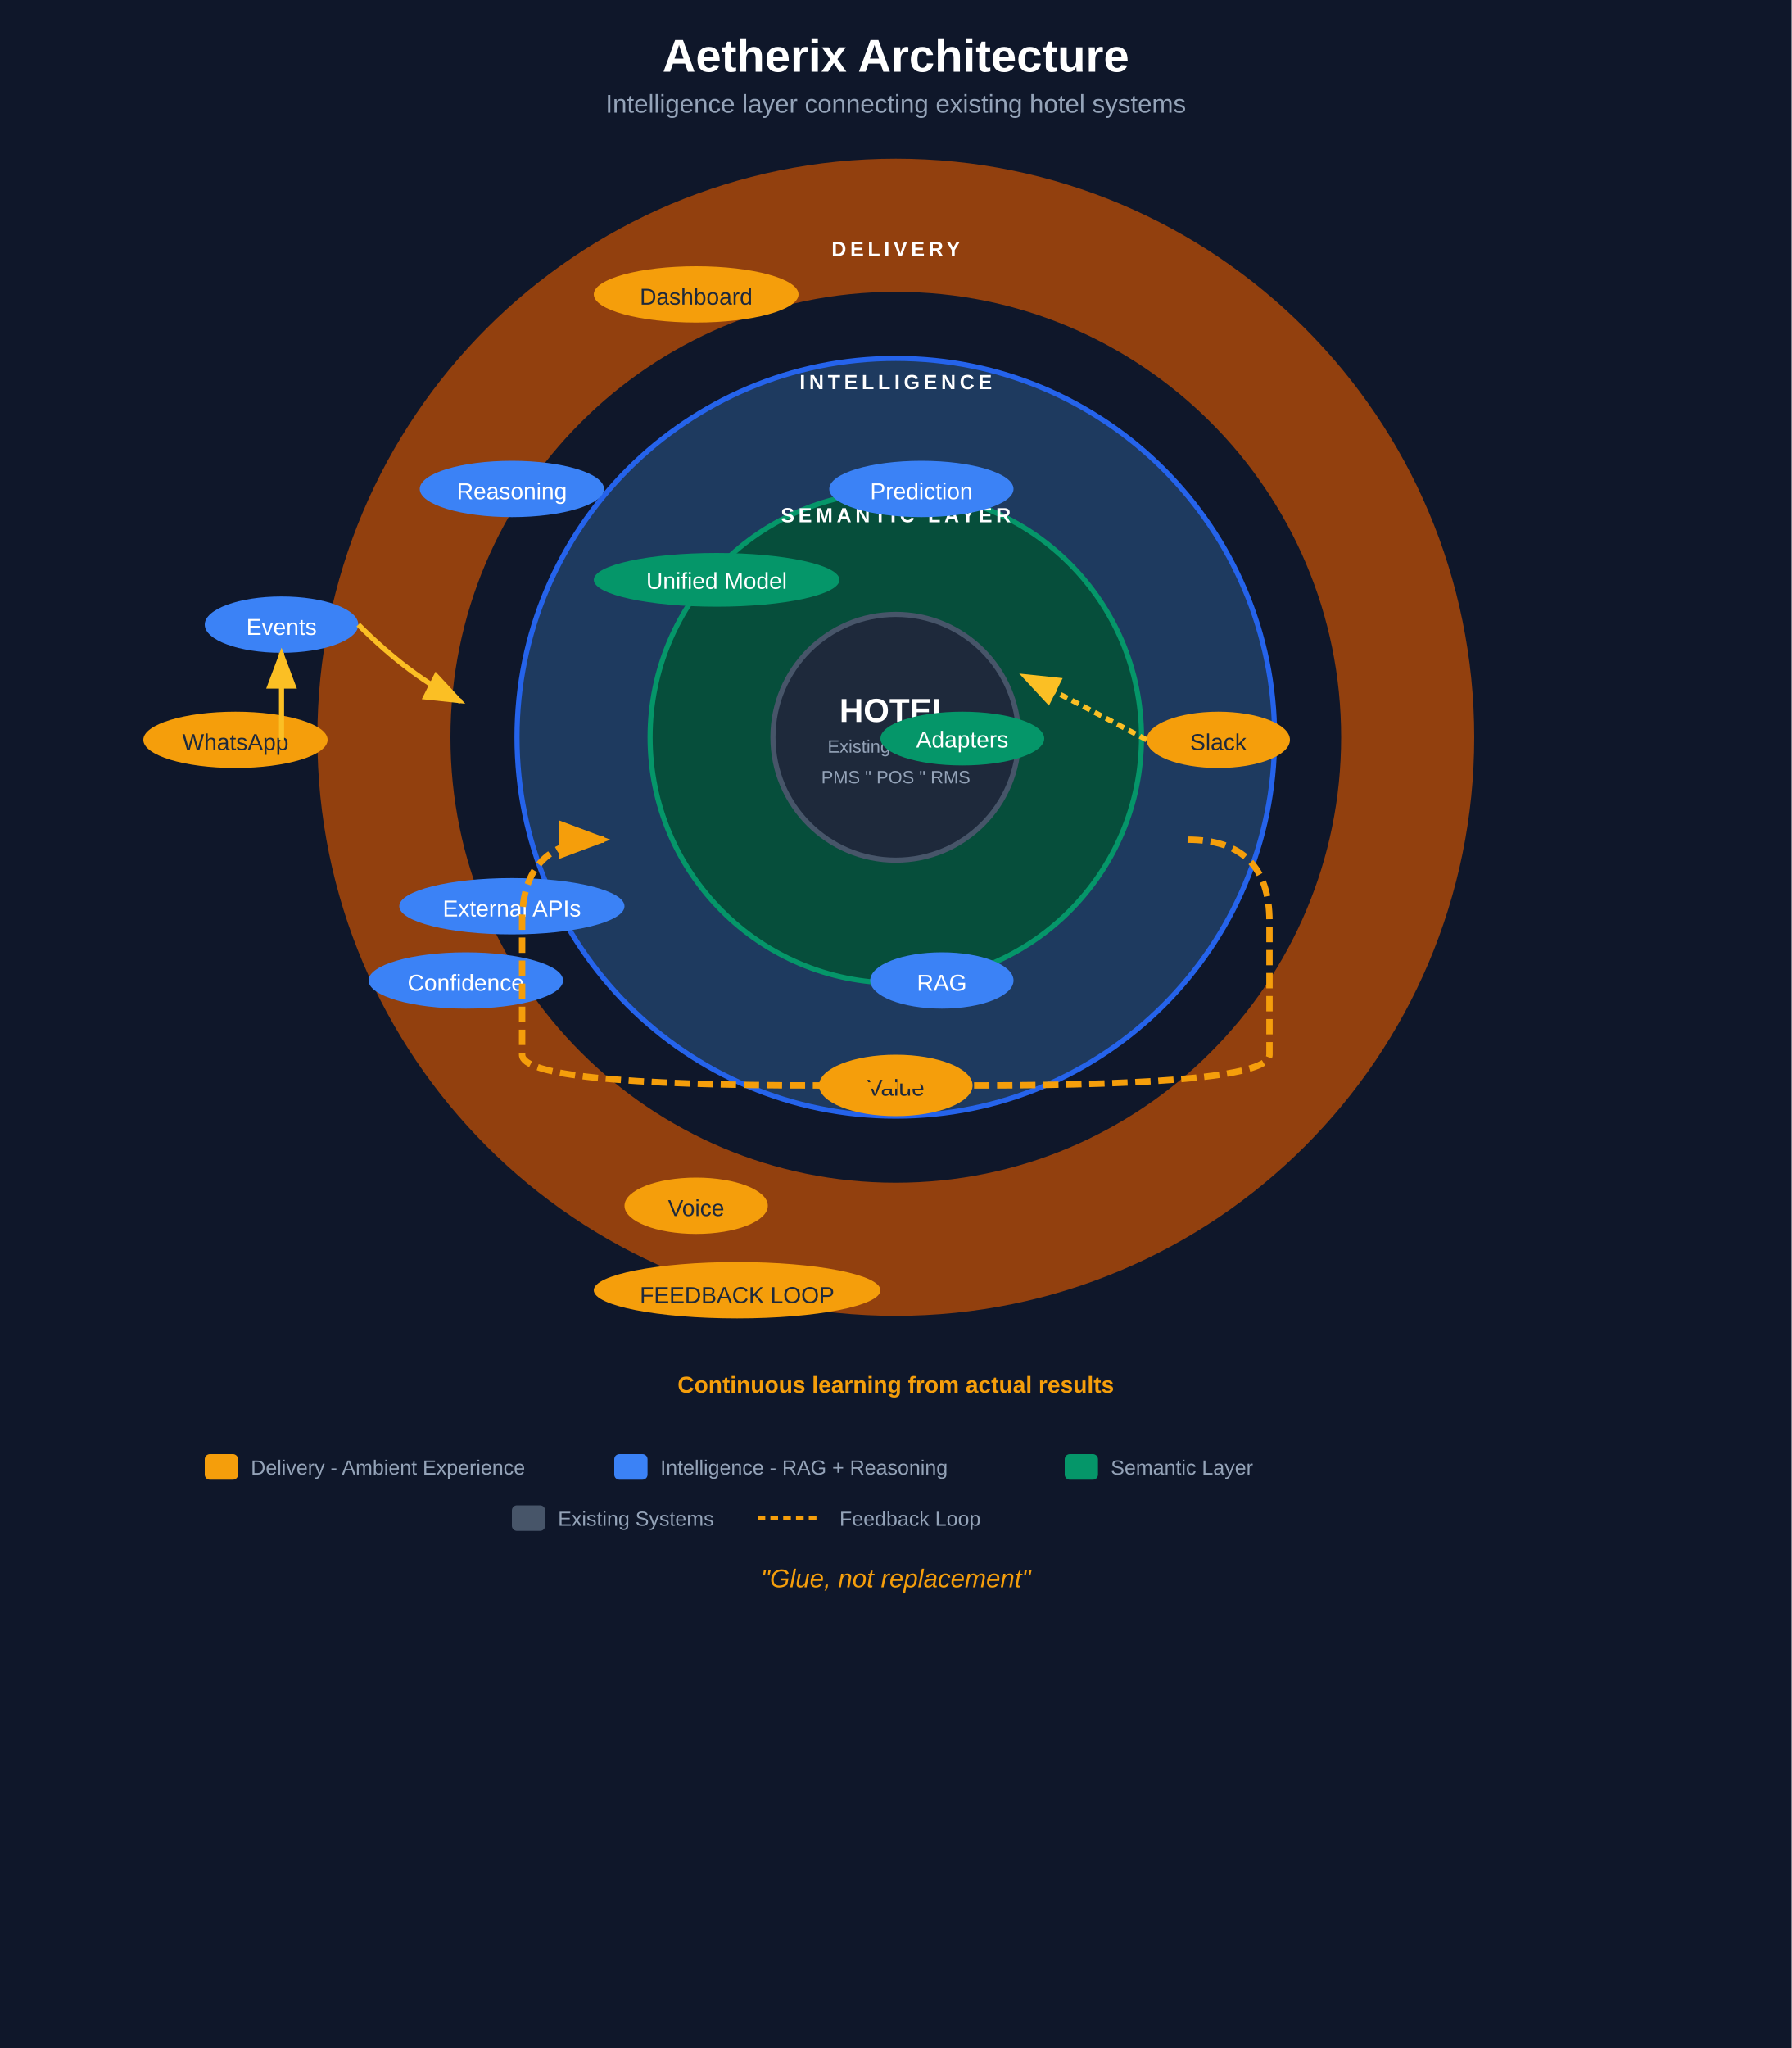
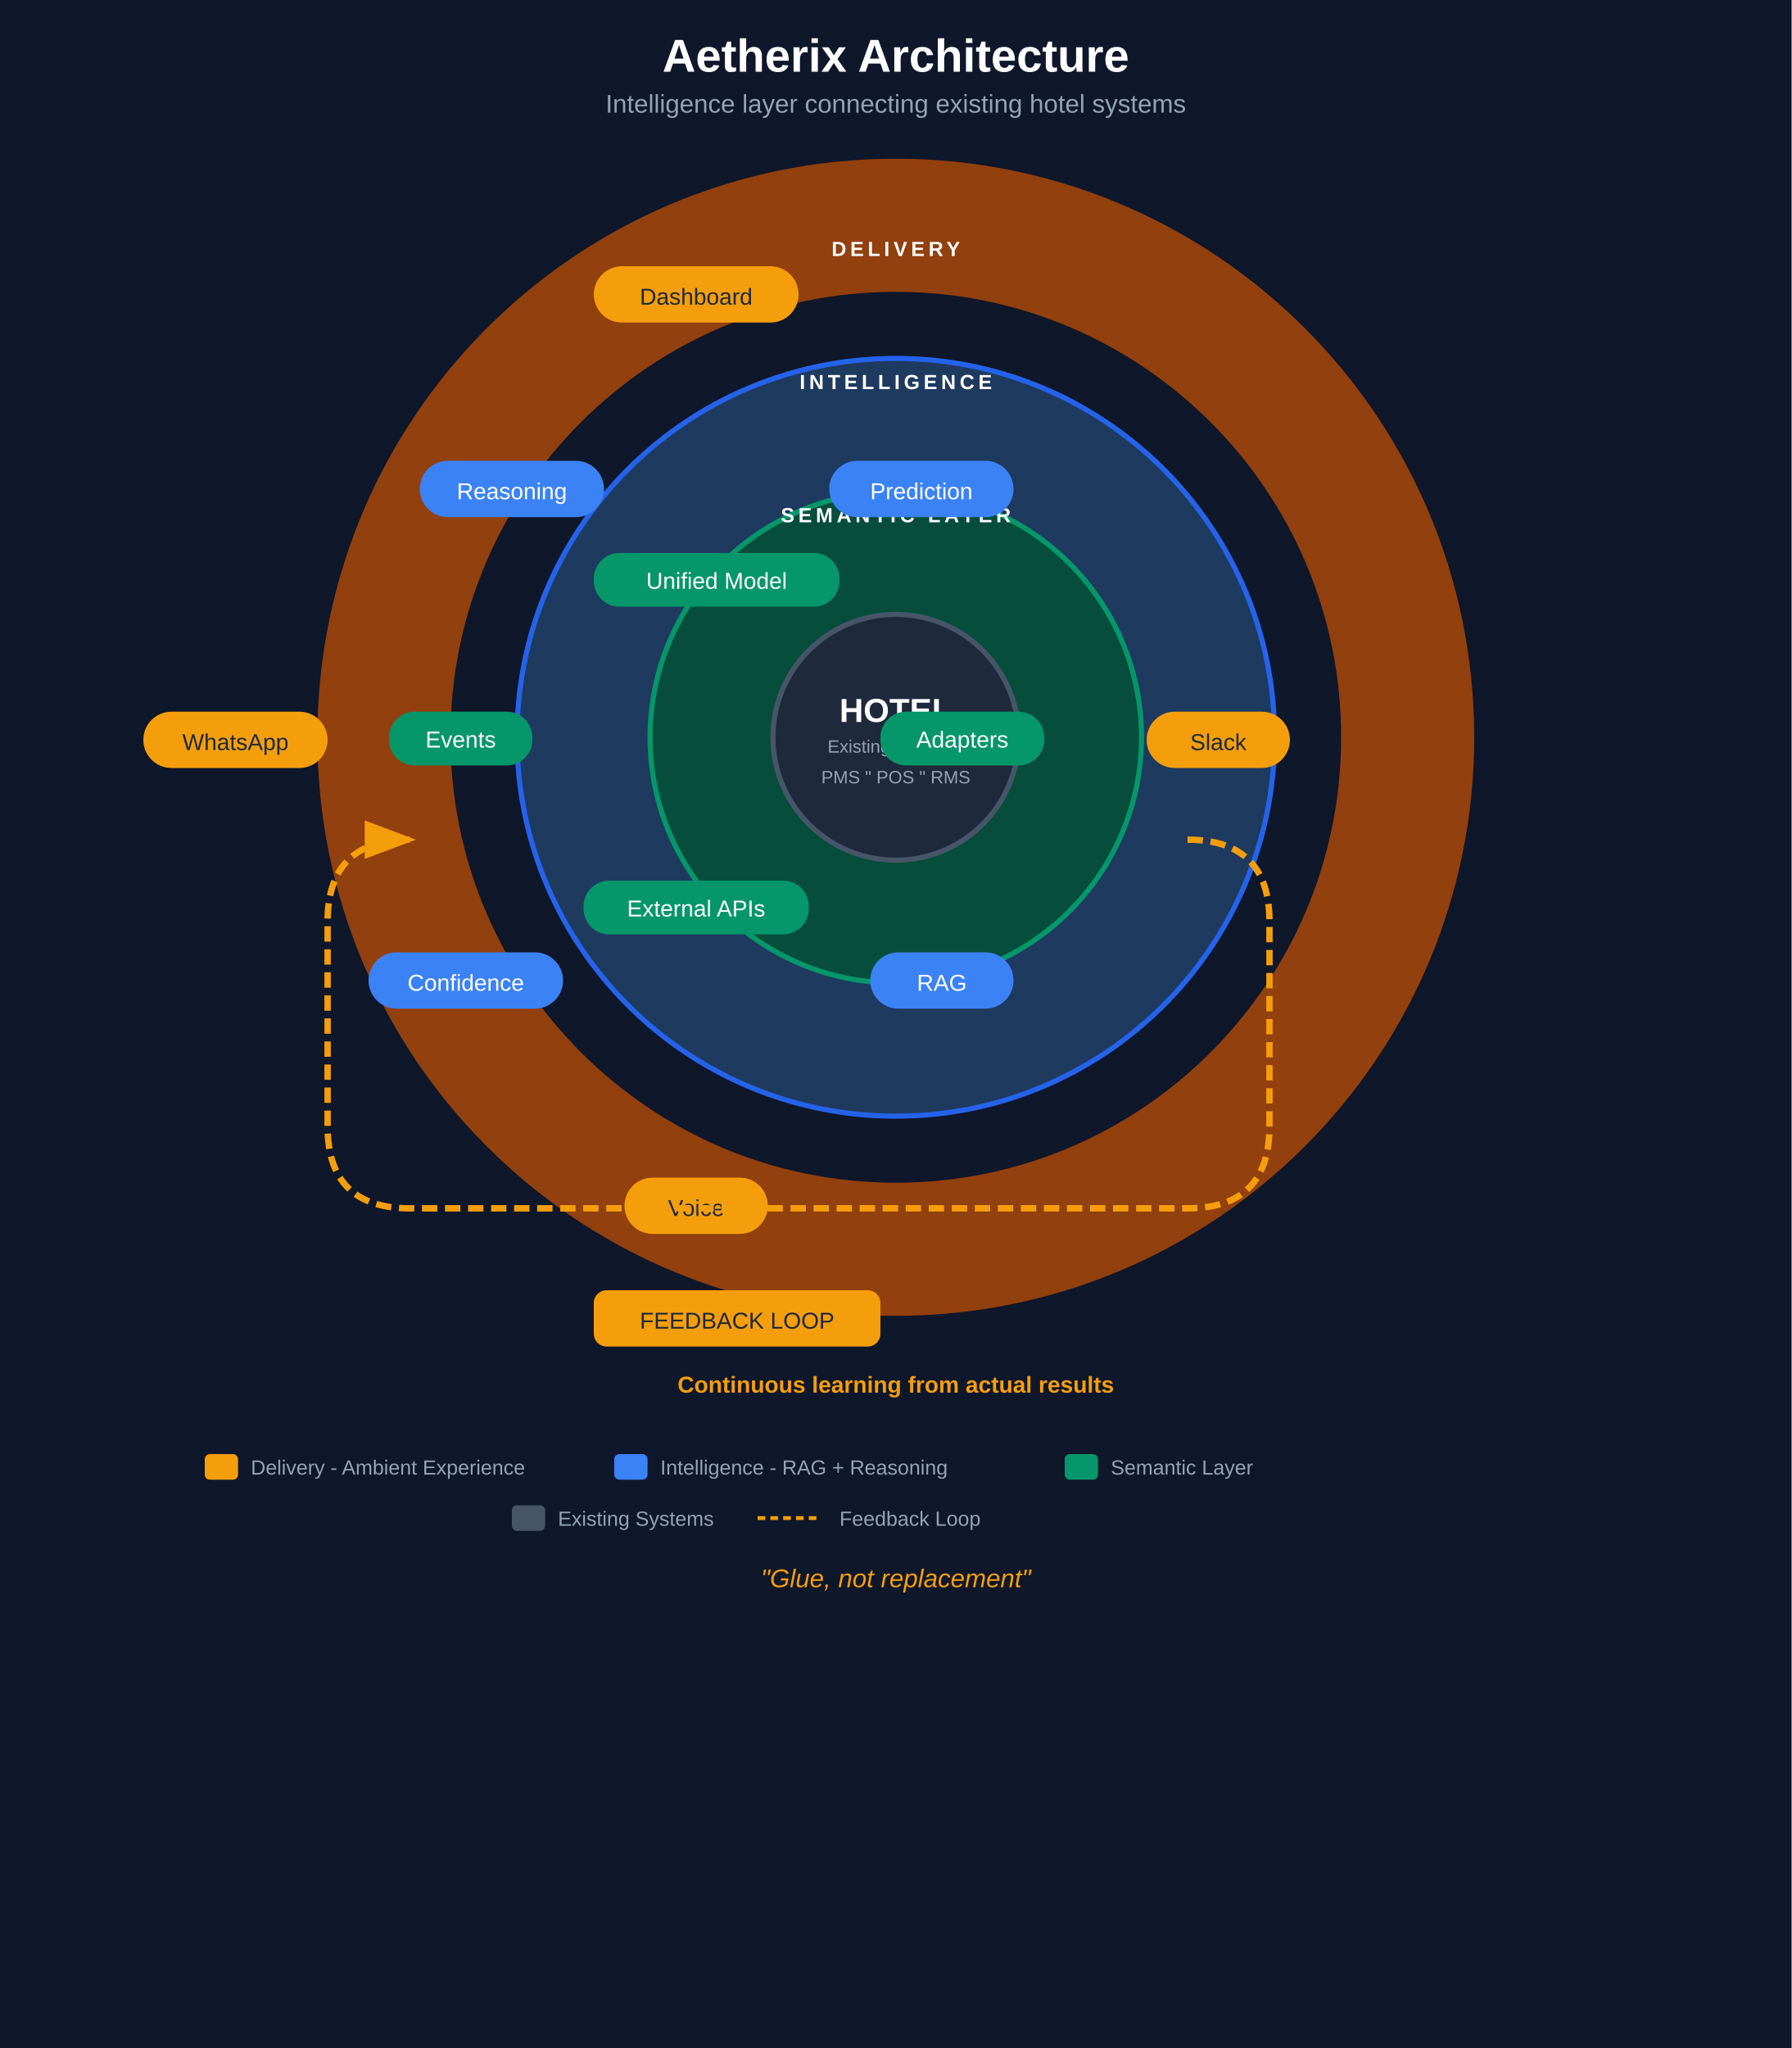
<svg xmlns="http://www.w3.org/2000/svg" viewBox="0 0 700 800" width="420" height="480">
  <defs>
    <style>
      .title { font-family: 'Segoe UI', Arial, sans-serif; font-size: 18px; font-weight: bold; fill: #ffffff; }
      .subtitle { font-family: 'Segoe UI', Arial, sans-serif; font-size: 10px; fill: #94a3b8; }
      .layer-label { font-family: 'Segoe UI', Arial, sans-serif; font-size: 8px; font-weight: 600; fill: #ffffff; letter-spacing: 1.5px; }
      .component { font-family: 'Segoe UI', Arial, sans-serif; font-size: 9px; font-weight: 500; fill: #ffffff; }
      .component-dark { font-family: 'Segoe UI', Arial, sans-serif; font-size: 9px; font-weight: 500; fill: #1e293b; }
      .center-title { font-family: 'Segoe UI', Arial, sans-serif; font-size: 13px; font-weight: bold; fill: #ffffff; }
      .center-sub { font-family: 'Segoe UI', Arial, sans-serif; font-size: 7px; fill: #94a3b8; }
      .legend-text { font-family: 'Segoe UI', Arial, sans-serif; font-size: 8px; fill: #94a3b8; }
      .tagline { font-family: 'Segoe UI', Arial, sans-serif; font-size: 10px; font-style: italic; fill: #f59e0b; }
      .feedback-label { font-family: 'Segoe UI', Arial, sans-serif; font-size: 9px; font-weight: 600; fill: #f59e0b; }
    </style>
    <marker id="arrowhead-feedback" markerWidth="8" markerHeight="6" refX="7" refY="3" orient="auto">
      <polygon points="0 0, 8 3, 0 6" fill="#f59e0b" />
    </marker>
-     <marker id="arrowhead-yellow" markerWidth="8" markerHeight="6" refX="7" refY="3" orient="auto">
-       <polygon points="0 0, 8 3, 0 6" fill="#fbbf24" />
-     </marker>
  </defs>
  <rect width="700" height="800" fill="#0f172a" />
  <text x="350" y="28" text-anchor="middle" class="title">Aetherix Architecture</text>
  <text x="350" y="44" text-anchor="middle" class="subtitle">Intelligence layer connecting existing hotel systems</text>
  <g transform="translate(0, 24)">
    <circle cx="350" cy="264" r="200" fill="none" stroke="#92400e" stroke-width="52" />
    <text x="350" y="76" text-anchor="middle" class="layer-label">DELIVERY</text>
    <circle cx="350" cy="264" r="148" fill="#1e3a5f" stroke="#2563eb" stroke-width="2" />
    <text x="350" y="128" text-anchor="middle" class="layer-label">INTELLIGENCE</text>
    <circle cx="350" cy="264" r="96" fill="#064e3b" stroke="#059669" stroke-width="2" />
    <text x="350" y="180" text-anchor="middle" class="layer-label">SEMANTIC LAYER</text>
    <circle cx="350" cy="264" r="48" fill="#1e293b" stroke="#475569" stroke-width="2" />
    <text x="350" y="258" text-anchor="middle" class="center-title">HOTEL</text>
    <text x="350" y="270" text-anchor="middle" class="center-sub">Existing Systems</text>
    <text x="350" y="282" text-anchor="middle" class="center-sub">PMS " POS " RMS</text>
-     <ellipse cx="280" cy="202.5" rx="48" ry="10.5" fill="#059669" />
+     <rect x="232" y="192" width="96" height="21" rx="10" fill="#059669" />
    <text x="280" y="206" text-anchor="middle" class="component">Unified Model</text>
-     <ellipse cx="376" cy="264.5" rx="32" ry="10.5" fill="#059669" />
+     <rect x="344" y="254" width="64" height="21" rx="10" fill="#059669" />
    <text x="376" y="268" text-anchor="middle" class="component">Adapters</text>
-     <ellipse cx="200" cy="167" rx="36" ry="11" fill="#3b82f6" />
+     <rect x="152" y="254" width="56" height="21" rx="10" fill="#059669" />
+     <text x="180" y="268" text-anchor="middle" class="component">Events</text>
+     <rect x="228" y="320" width="88" height="21" rx="10" fill="#059669" />
+     <text x="272" y="334" text-anchor="middle" class="component">External APIs</text>
+     <rect x="164" y="156" width="72" height="22" rx="11" fill="#3b82f6" />
    <text x="200" y="171" text-anchor="middle" class="component">Reasoning</text>
-     <ellipse cx="360" cy="167" rx="36" ry="11" fill="#3b82f6" />
+     <rect x="324" y="156" width="72" height="22" rx="11" fill="#3b82f6" />
    <text x="360" y="171" text-anchor="middle" class="component">Prediction</text>
-     <ellipse cx="182" cy="359" rx="38" ry="11" fill="#3b82f6" />
+     <rect x="144" y="348" width="76" height="22" rx="11" fill="#3b82f6" />
    <text x="182" y="363" text-anchor="middle" class="component">Confidence</text>
-     <ellipse cx="368" cy="359" rx="28" ry="11" fill="#3b82f6" />
+     <rect x="340" y="348" width="56" height="22" rx="11" fill="#3b82f6" />
    <text x="368" y="363" text-anchor="middle" class="component">RAG</text>
-     <ellipse cx="110" cy="220" rx="30" ry="11" fill="#3b82f6" />
-     <text x="110" y="224" text-anchor="middle" class="component">Events</text>
-     <ellipse cx="200" cy="330" rx="44" ry="11" fill="#3b82f6" />
-     <text x="200" y="334" text-anchor="middle" class="component">External APIs</text>
-     <ellipse cx="272" cy="91" rx="40" ry="11" fill="#f59e0b" />
+     <rect x="232" y="80" width="80" height="22" rx="11" fill="#f59e0b" />
    <text x="272" y="95" text-anchor="middle" class="component-dark">Dashboard</text>
-     <ellipse cx="476" cy="265" rx="28" ry="11" fill="#f59e0b" />
+     <rect x="448" y="254" width="56" height="22" rx="11" fill="#f59e0b" />
    <text x="476" y="269" text-anchor="middle" class="component-dark">Slack</text>
-     <ellipse cx="92" cy="265" rx="36" ry="11" fill="#f59e0b" />
+     <rect x="56" y="254" width="72" height="22" rx="11" fill="#f59e0b" />
    <text x="92" y="269" text-anchor="middle" class="component-dark">WhatsApp</text>
-     <ellipse cx="272" cy="447" rx="28" ry="11" fill="#f59e0b" />
+     <rect x="244" y="436" width="56" height="22" rx="11" fill="#f59e0b" />
    <text x="272" y="451" text-anchor="middle" class="component-dark">Voice</text>
-     <ellipse cx="350" cy="400" rx="30" ry="12" fill="#f59e0b" />
-     <text x="350" y="404" text-anchor="middle" class="component-dark">Value</text>
-     <path d="M 110 265 L 110 231" fill="none" stroke="#fbbf24" stroke-width="2" marker-end="url(#arrowhead-yellow)" />
-     <path d="M 140 220 Q 160 240, 180 250" fill="none" stroke="#fbbf24" stroke-width="2" marker-end="url(#arrowhead-yellow)" />
-     <path d="M 448 265 Q 420 250, 400 240" fill="none" stroke="#fbbf24" stroke-width="2" stroke-dasharray="3,2" marker-end="url(#arrowhead-yellow)" />
-     <path d="M 464 304               Q 496 304, 496 336               L 496 388               Q 496 400, 380 400               L 320 400               Q 204 400, 204 388               L 204 336               Q 204 304, 236 304" fill="none" stroke="#f59e0b" stroke-width="2.5" stroke-dasharray="6,3" marker-end="url(#arrowhead-feedback)" />
-     <ellipse cx="288" cy="480" rx="56" ry="11" fill="#f59e0b" />
-     <text x="288" y="485" text-anchor="middle" class="component-dark">FEEDBACK LOOP</text>
+     <path d="M 464 304               Q 496 304, 496 336               L 496 416               Q 496 448, 464 448               L 160 448               Q 128 448, 128 416               L 128 336               Q 128 304, 160 304" fill="none" stroke="#f59e0b" stroke-width="2.5" stroke-dasharray="6,3" marker-end="url(#arrowhead-feedback)" />
+     <rect x="232" y="480" width="112" height="22" rx="5" fill="#f59e0b" />
+     <text x="288" y="495" text-anchor="middle" class="component-dark">FEEDBACK LOOP</text>
    <text x="350" y="520" text-anchor="middle" class="feedback-label">Continuous learning from actual results</text>
  </g>
  <g transform="translate(80, 568)">
    <rect x="0" y="0" width="13" height="10" rx="2" fill="#f59e0b" />
    <text x="18" y="8" class="legend-text">Delivery - Ambient Experience</text>
    <rect x="160" y="0" width="13" height="10" rx="2" fill="#3b82f6" />
    <text x="178" y="8" class="legend-text">Intelligence - RAG + Reasoning</text>
    <rect x="336" y="0" width="13" height="10" rx="2" fill="#059669" />
    <text x="354" y="8" class="legend-text">Semantic Layer</text>
  </g>
  <g transform="translate(200, 588)">
    <rect x="0" y="0" width="13" height="10" rx="2" fill="#475569" />
    <text x="18" y="8" class="legend-text">Existing Systems</text>
    <line x1="96" y1="5" x2="120" y2="5" stroke="#f59e0b" stroke-width="1.5" stroke-dasharray="3,2" />
    <text x="128" y="8" class="legend-text">Feedback Loop</text>
  </g>
  <text x="350" y="620" text-anchor="middle" class="tagline">"Glue, not replacement"</text>
</svg>
